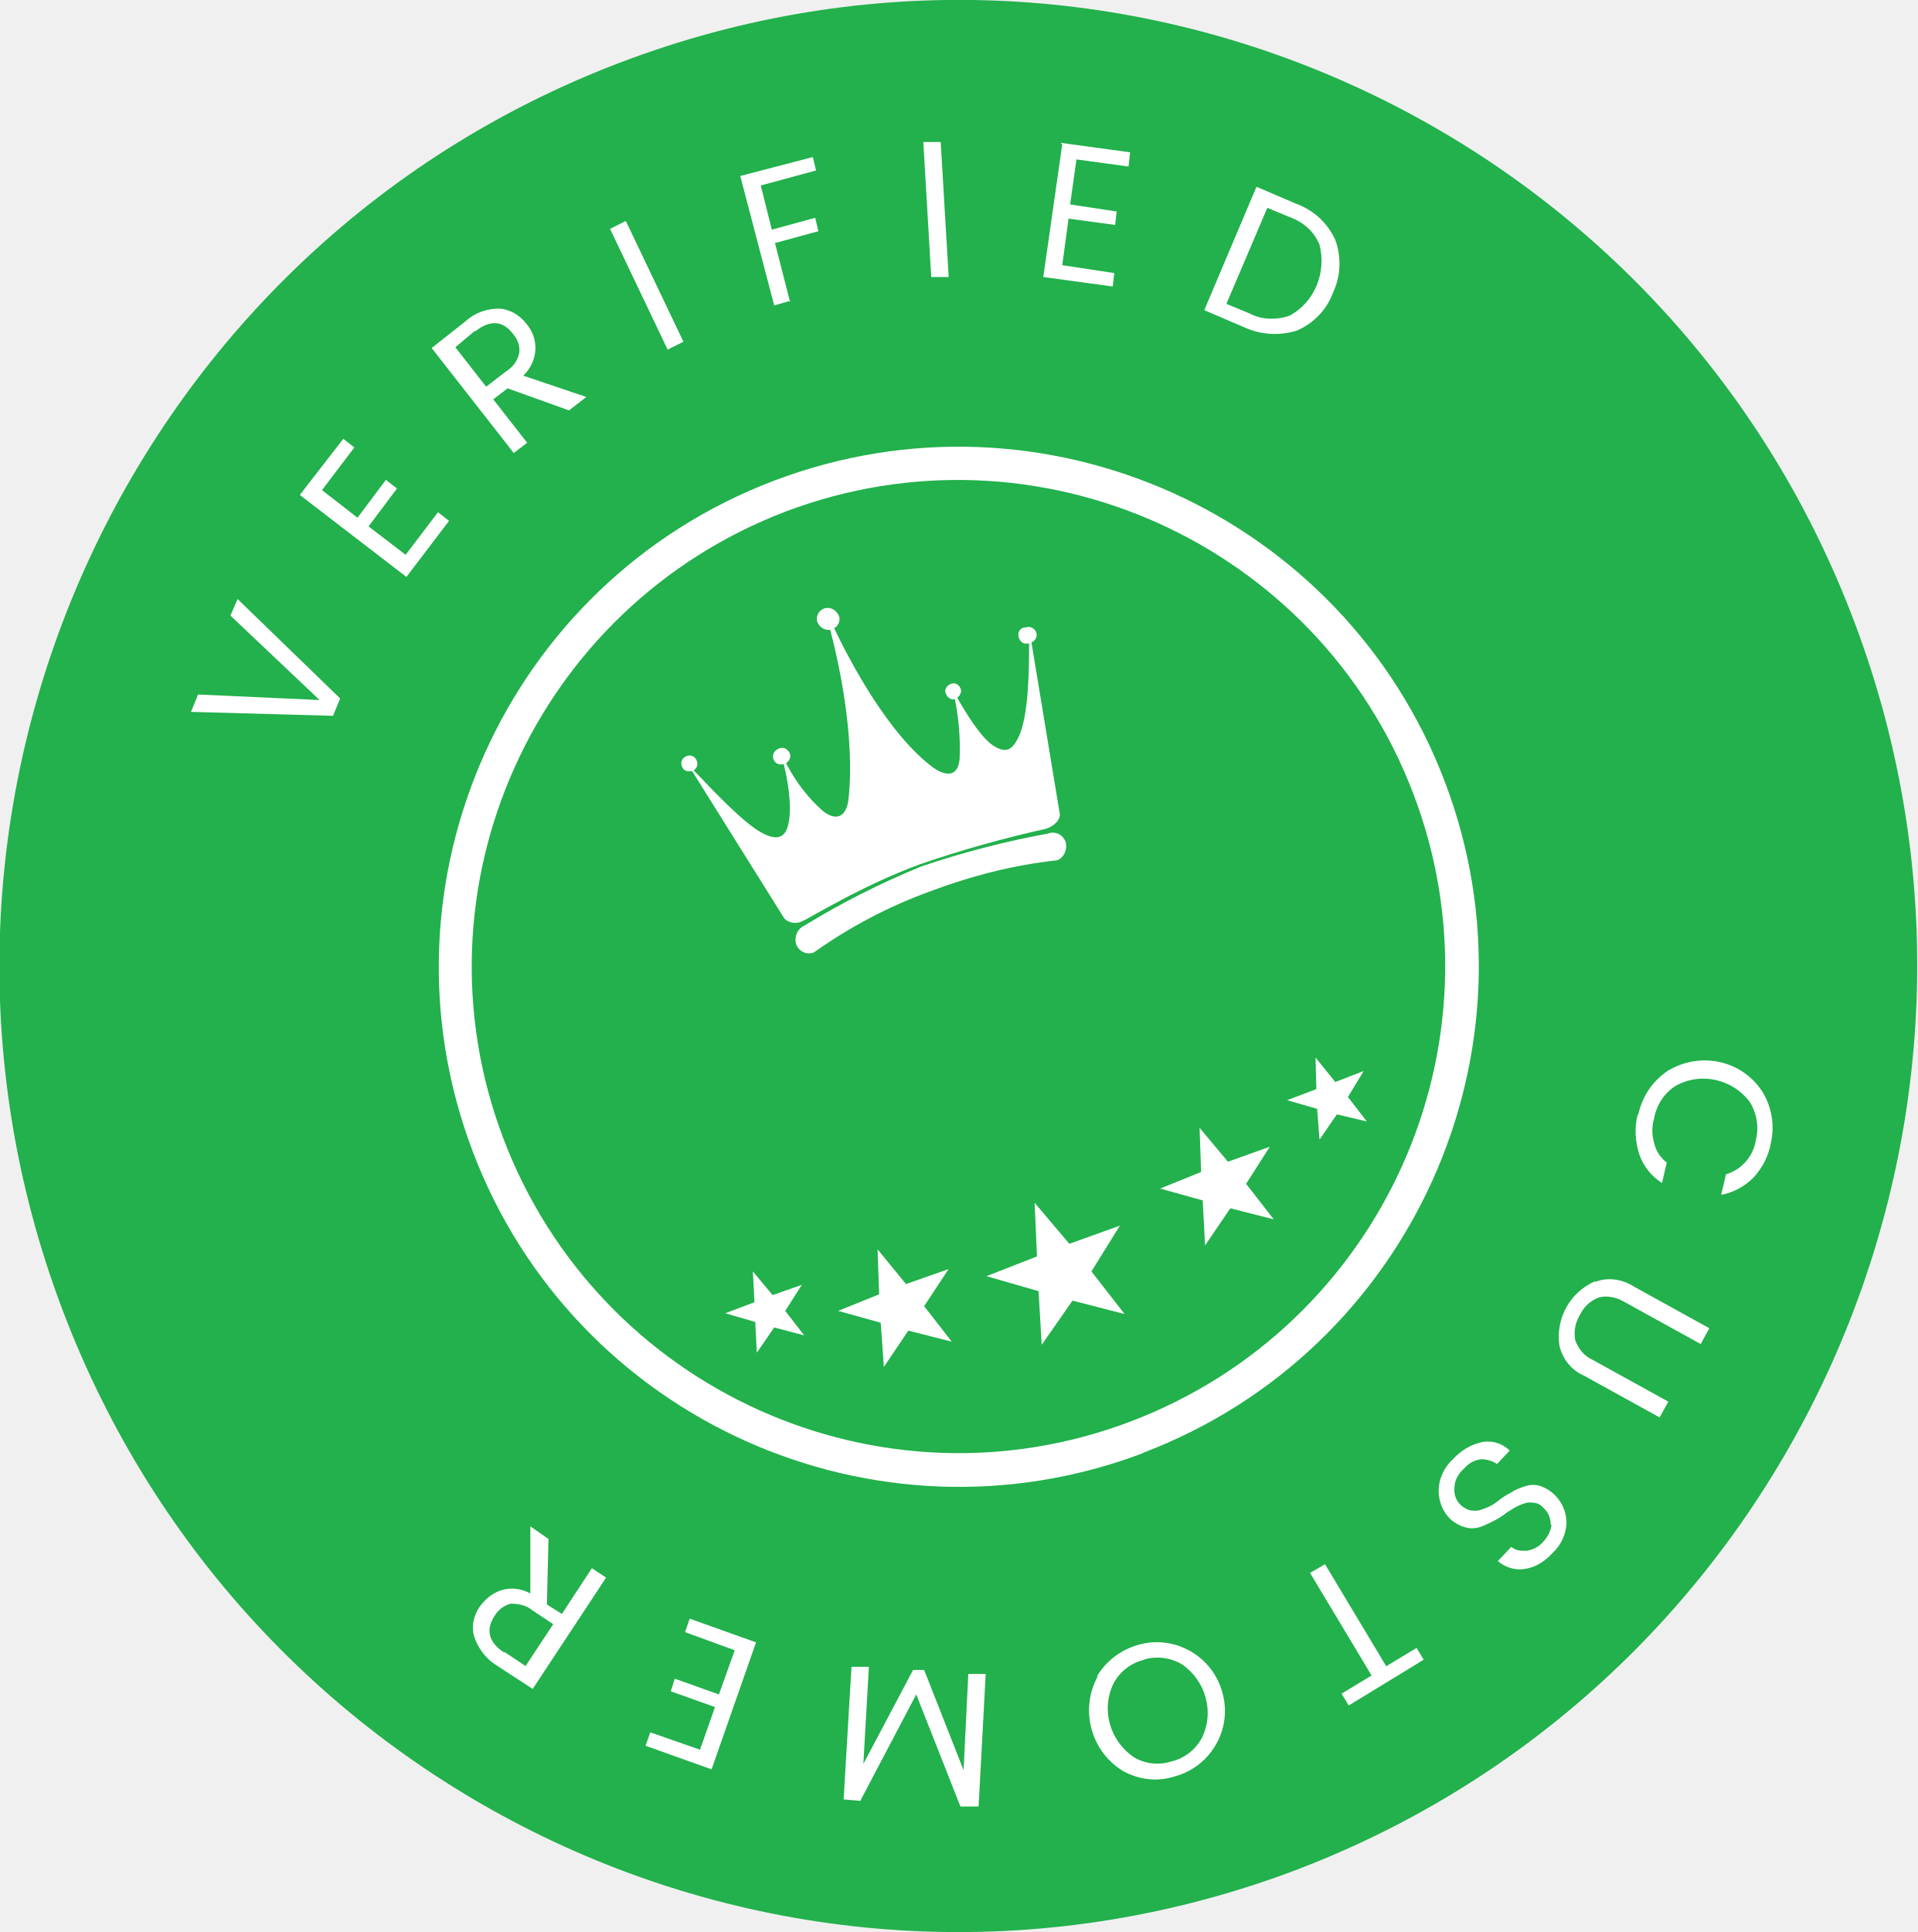
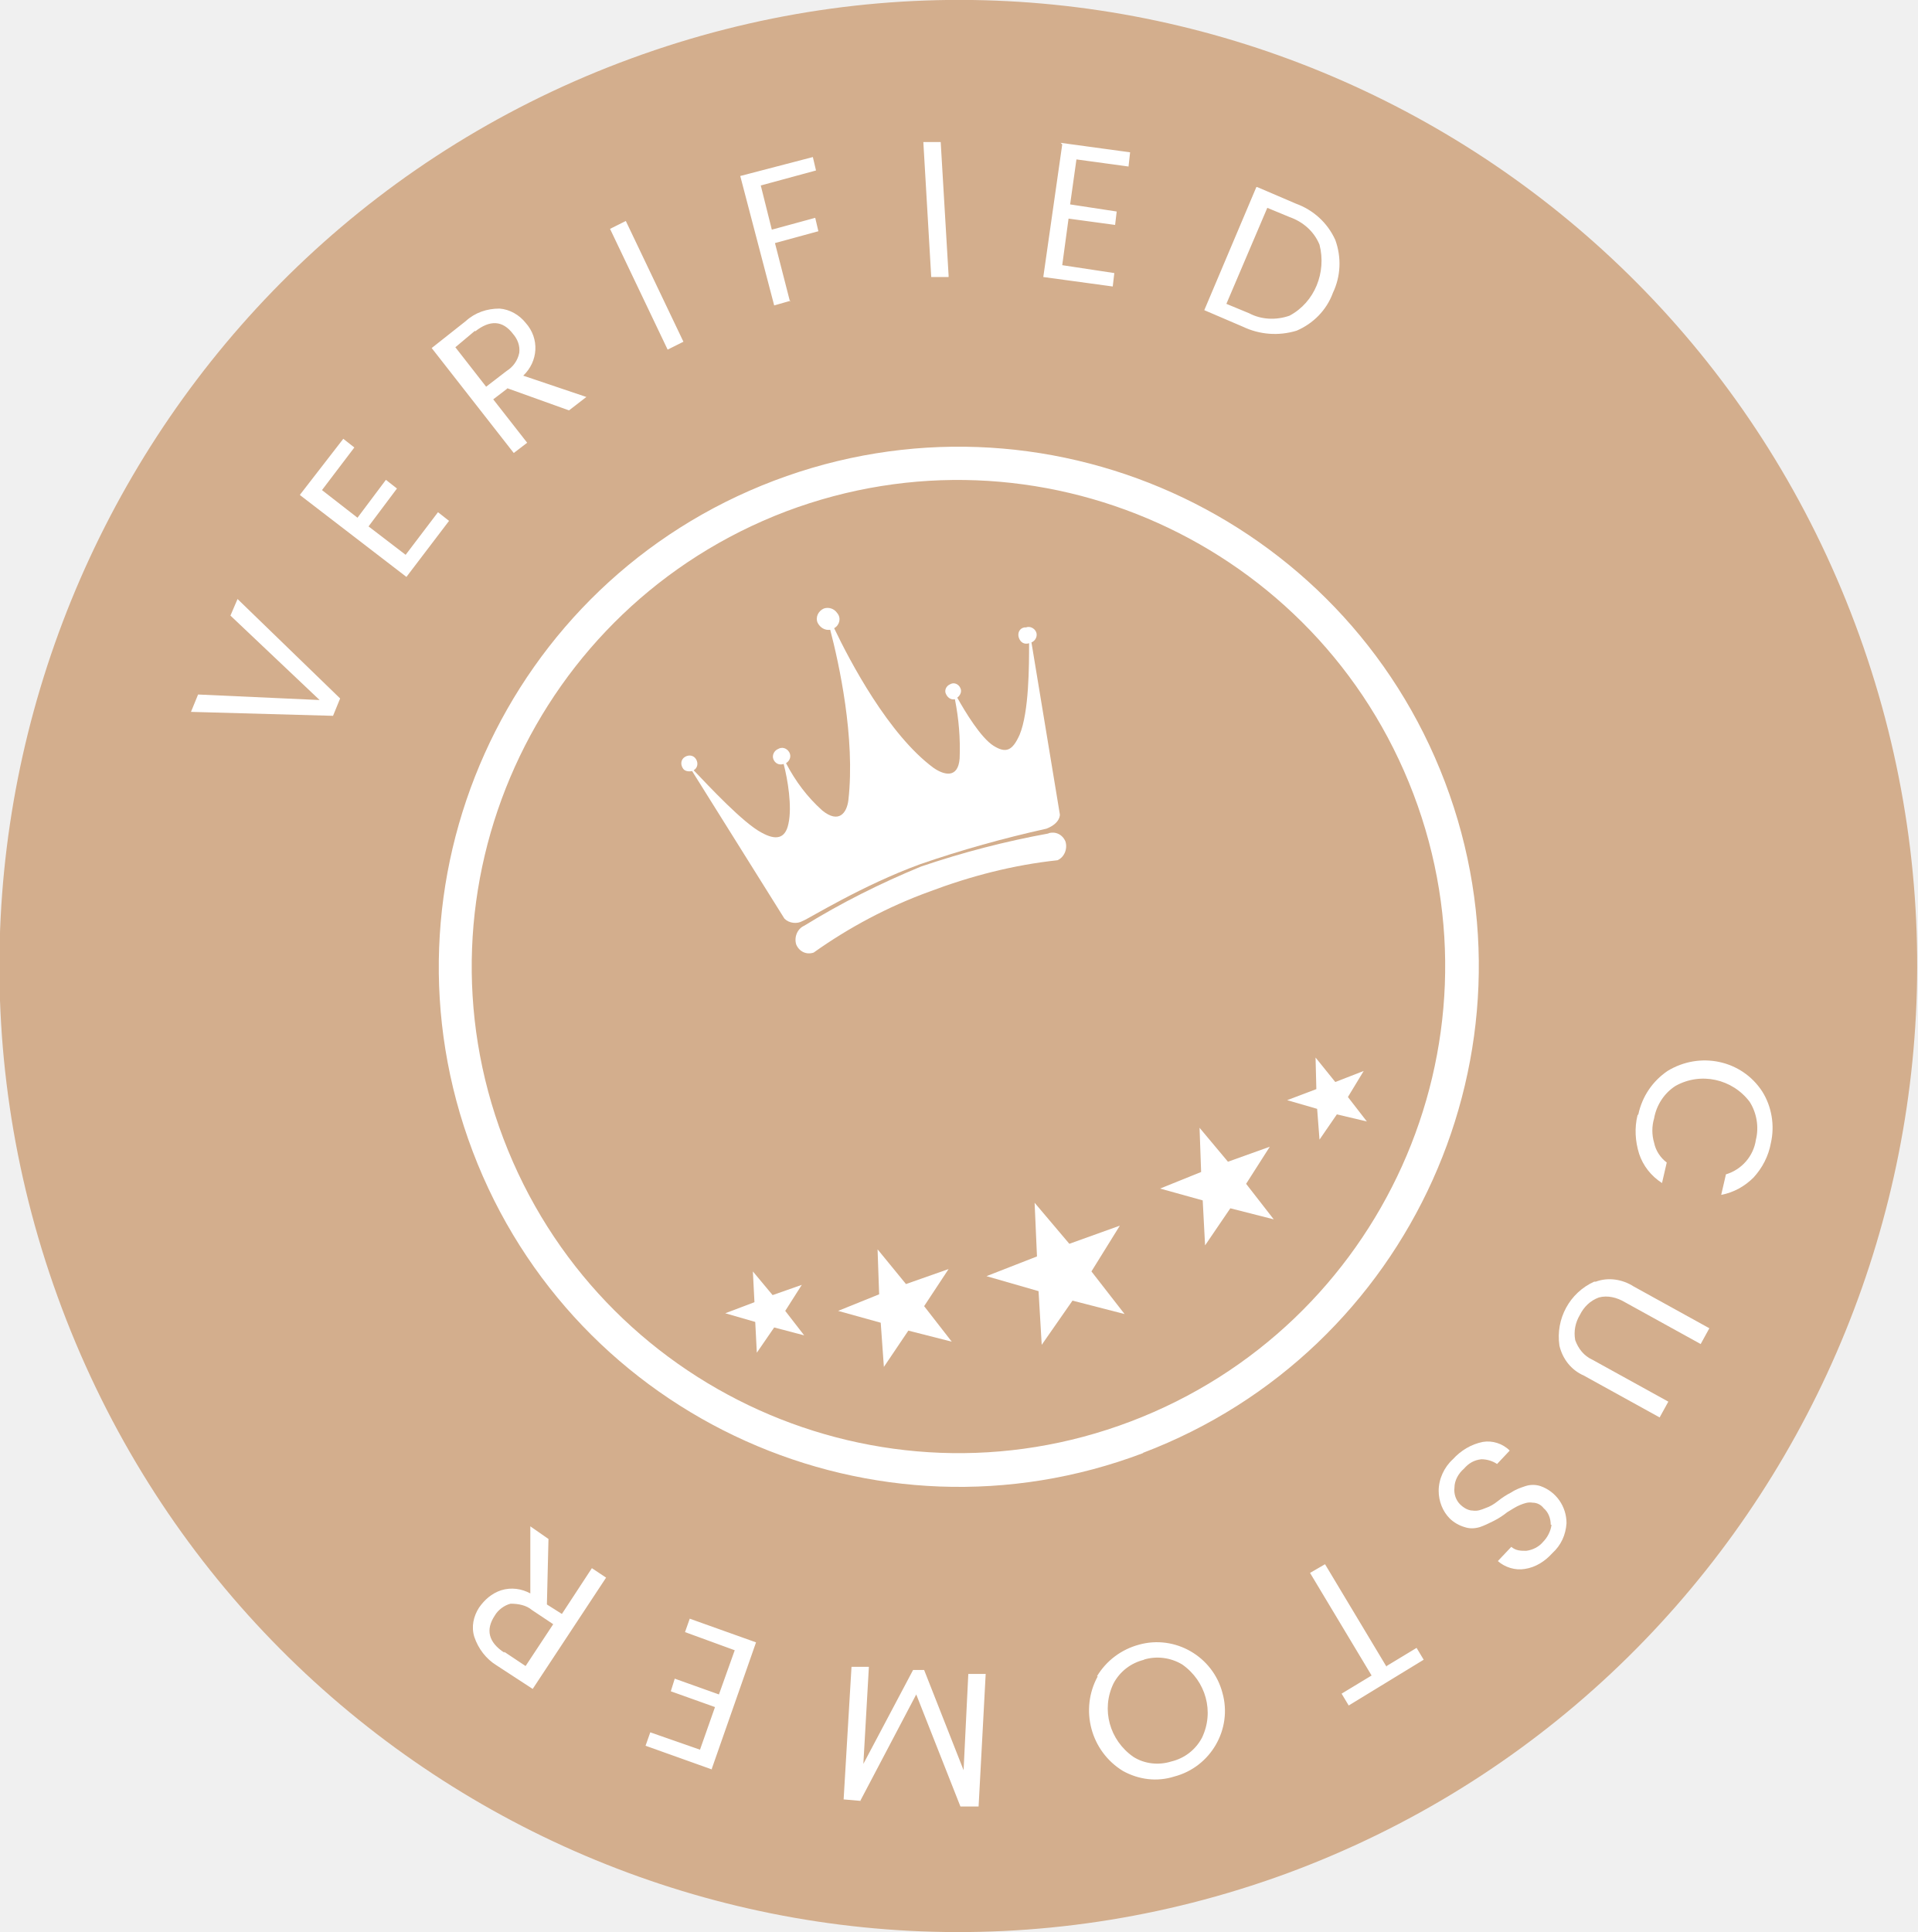
<svg xmlns="http://www.w3.org/2000/svg" id="Verified_Customer_Badge" version="1.1" viewBox="0 0 243 244.8">
  <defs>
-     <style> .st0 { fill: #fff; } .st1 { fill: #22b14c; } </style>
+     <style> .st0 { fill: #fff; } .st1 { fill: #d3ae8d; } </style>
  </defs>
  <path id="Ellipse_4_copy" class="st1" d="M80,7.4c63-23.1,132.7,9.6,155.6,73.1s-9.6,133.7-72.6,156.9c-63.1,23.1-132.7-9.6-155.7-73.1S16.9,30.5,80,7.4Z" />
  <path id="Verified_Customer" class="st0" d="M43.1,88.5l-13-12.6-.9,2.1,11.3,10.7-15.4-.7-.9,2.2,18,.5.9-2.2ZM38.1,62.8l13.4,10.3,5.4-7.1-1.4-1.1-4.1,5.4-4.7-3.6,3.6-4.8-1.4-1.1-3.6,4.8-4.5-3.5,4.1-5.4-1.4-1.1-5.5,7.1ZM64.3,49.2l7.8,2.8,2.2-1.7-8-2.7c1.9-1.8,2.1-4.7.3-6.7-.8-1-2-1.7-3.3-1.8-1.6,0-3.1.5-4.3,1.6l-4.3,3.4,10.4,13.3,1.7-1.3-4.3-5.5,1.7-1.3ZM60.2,42c1.9-1.5,3.5-1.4,4.8.3.6.7.9,1.5.8,2.4-.2,1-.8,1.8-1.6,2.3l-2.6,2-3.9-5,2.5-2.1ZM86.6,43.3l-7.3-15.3-2,1,7.3,15.3,2-1ZM100.1,38.2l-1.9-7.4,5.5-1.5-.4-1.7-5.5,1.5-1.4-5.6,7-1.9-.4-1.7-9.2,2.4,4.3,16.4,2.1-.6ZM120.2,34.9l-1-16.9h-2.2c0,.1,1,17.1,1,17.1h2.2ZM134.6,18.3l-2.4,16.8,8.8,1.2.2-1.7-6.6-1,.8-5.9,5.9.8.2-1.7-5.9-.9.8-5.7,6.6.9.2-1.8-8.8-1.2ZM160.5,26.3l2.9,1.2c1.7.6,3.1,1.8,3.8,3.5.9,3.5-.6,7.3-3.8,9-1.7.6-3.6.5-5.1-.3l-2.9-1.2,5.2-12.2ZM159.2,23.7l-6.6,15.6,4.9,2.1c2.1,1,4.5,1.2,6.8.5,2.1-.9,3.8-2.6,4.6-4.8,1-2.1,1.1-4.5.3-6.7-1-2.2-2.8-3.8-5-4.6l-4.9-2.1Z" />
  <path id="Customer" class="st0" d="M207.5,141.3c-.4,1.6-.3,3.3.2,4.9.5,1.5,1.5,2.8,2.9,3.7l.6-2.6c-.8-.6-1.4-1.5-1.6-2.5-.3-1-.3-2.1,0-3.1.3-1.7,1.3-3.2,2.7-4.1,3.2-1.8,7.2-.9,9.4,2,.9,1.4,1.2,3.2.8,4.8-.3,2.1-1.8,3.8-3.8,4.4l-.6,2.6c1.6-.3,3-1.1,4.1-2.2,1.1-1.2,1.9-2.7,2.2-4.4.5-2.2.1-4.6-1.1-6.5-2.6-4-7.9-5.1-12-2.6-1.9,1.3-3.2,3.2-3.7,5.5h0ZM202,162.4c-3.1,1.4-4.9,4.7-4.4,8.1.4,1.7,1.5,3.1,3.1,3.8l9.6,5.3,1.1-2-9.6-5.3c-1.1-.5-1.8-1.4-2.2-2.5-.2-1.1,0-2.2.6-3.2.5-1,1.3-1.8,2.4-2.2,1.1-.3,2.3,0,3.3.6l9.6,5.3,1.1-2-9.6-5.3c-1.4-.9-3.2-1.2-4.8-.6h0ZM196.6,193.2c-.1.8-.5,1.6-1.1,2.2-.5.6-1.3,1-2.1,1.1-.7,0-1.3,0-1.9-.5l-1.7,1.8c.9.8,2.2,1.2,3.4,1,1.4-.2,2.6-1,3.5-2,1.1-1,1.7-2.3,1.8-3.8,0-2.1-1.3-4-3.3-4.7-.6-.2-1.3-.2-1.9,0-.6.2-1.2.4-1.8.8-.6.3-1.2.7-1.7,1.1-.5.4-1,.7-1.6.9-.5.2-1,.4-1.6.3-.6,0-1.2-.4-1.6-.8-.5-.5-.8-1.3-.7-2.1,0-.9.5-1.8,1.2-2.4.6-.7,1.3-1.1,2.2-1.2.7,0,1.4.2,2,.6l1.6-1.7c-.9-.9-2.2-1.3-3.4-1.1-1.5.3-2.8,1.1-3.8,2.2-1.1,1-1.8,2.5-1.8,4,0,1.3.5,2.6,1.4,3.5.5.5,1.2.9,1.9,1.1.6.2,1.2.2,1.9,0,.6-.2,1.2-.5,1.8-.8.6-.3,1.2-.7,1.7-1.1.5-.3,1.1-.7,1.6-.9.5-.2,1-.4,1.6-.3.6,0,1.1.3,1.4.7.6.5.9,1.3.9,2.1h0ZM175.7,211.2l-7.8-13-1.9,1.1,7.8,13-3.8,2.3.9,1.5,9.5-5.8-.9-1.5-3.8,2.3ZM144.9,210.3c1.6-.5,3.4-.3,4.9.6,3,2.1,4.1,6,2.5,9.3-.8,1.5-2.2,2.6-3.9,3-1.6.5-3.4.3-4.8-.6-3-2.1-4.1-6-2.5-9.3.8-1.5,2.2-2.6,3.9-3h0ZM139.1,212.4c-2.3,4.2-.9,9.5,3.2,12,2,1.1,4.3,1.4,6.5.7,4.6-1.2,7.4-6,6.1-10.6-1.2-4.6-6-7.4-10.6-6.1-2.2.6-4.1,2-5.3,4h0ZM109,228.2l7.1-13.5,5.6,14.2h2.3c0,.1.9-16.8.9-16.8h-2.2c0-.1-.6,12.2-.6,12.2l-5-12.7h-1.4c0,0-6.3,11.9-6.3,11.9l.7-12.3h-2.2c0-.1-1,16.8-1,16.8l2.3.2ZM90.2,224.1l5.6-16-8.4-3-.6,1.7,6.3,2.3-2,5.6-5.6-2-.5,1.6,5.6,2-1.9,5.4-6.3-2.2-.6,1.7,8.4,3ZM69.3,203.3l.2-8.3-2.3-1.6v8.5c-1.1-.6-2.4-.8-3.7-.4-1.2.4-2.1,1.2-2.8,2.2-.7,1.1-1,2.4-.6,3.7.5,1.5,1.5,2.8,2.8,3.6l4.6,3,9.3-14.1-1.8-1.2-3.8,5.8-1.9-1.2ZM63.9,209.4c-2-1.3-2.4-2.9-1.2-4.7.4-.7,1.2-1.3,2-1.5,1,0,2,.2,2.7.8l2.7,1.8-3.5,5.3-2.7-1.8Z" />
  <polygon class="st0" points="131.1 152.4 135.5 157.6 141.9 155.3 138.3 161.1 142.5 166.5 135.9 164.8 132 170.4 131.6 163.6 125 161.7 131.4 159.2 131.1 152.4" />
  <polygon class="st0" points="152 142.9 155.6 147.2 160.9 145.3 157.9 150 161.4 154.5 155.9 153.1 152.7 157.8 152.4 152.1 147 150.6 152.2 148.5 152 142.9" />
  <polygon class="st0" points="166.7 134 169.2 137.1 172.8 135.7 170.8 139 173.2 142.1 169.4 141.2 167.2 144.4 166.9 140.5 163.1 139.4 166.8 138 166.7 134" />
  <polygon class="st0" points="95.4 161.1 97.9 164.1 101.6 162.8 99.5 166.1 101.9 169.2 98.1 168.2 95.9 171.4 95.7 167.5 91.9 166.4 95.6 165 95.4 161.1" />
  <polygon class="st0" points="111.2 158.3 114.8 162.7 120.2 160.8 117.1 165.5 120.6 170 115.1 168.6 112 173.2 111.6 167.6 106.2 166.1 111.4 164 111.2 158.3" />
  <path class="st0" d="M129.8,79.5c-.6.1-.9.7-.7,1.3s.7.9,1.3.7h0c0,2.8,0,8.7-1.2,11.6-.9,2-1.7,2.4-3.3,1.4s-3.6-4.3-4.6-6.1c.4-.3.6-.8.4-1.2-.2-.5-.8-.8-1.3-.5-.5.2-.8.8-.5,1.3.2.4.6.7,1.1.6.5,2.5.7,5,.6,7.5-.2,2.6-2,2.1-3.3,1.2-5.7-4.2-10.6-13.5-12.6-17.7.7-.4.9-1.3.4-1.9-.4-.6-1.1-.8-1.7-.6-.7.3-1.1,1.1-.8,1.8.3.6.9,1,1.6.9,1.1,4.2,3.2,13.7,2.3,21.6-.2,1.6-1.2,3-3.3,1.3-1.9-1.7-3.4-3.7-4.6-6,.5-.3.7-.9.4-1.4-.3-.5-.9-.7-1.4-.4h0c-.5.2-.8.8-.6,1.3,0,0,0,0,0,0,.2.5.7.8,1.3.6.5,1.9,1.1,5.4.6,7.6-.4,1.9-1.6,2.1-3.4,1.1-2.3-1.2-6.6-5.8-8.6-7.9.5-.3.6-.9.3-1.4-.3-.5-.9-.6-1.4-.3-.5.3-.6.9-.3,1.4.2.4.7.5,1.2.4l11.7,18.7c.6.6,1.6.7,2.3.3.8-.3,7.5-4.5,14.9-7.2,5.2-1.8,10.6-3.3,16-4.5,1.8-.7,1.7-1.8,1.7-1.8l-3.6-21.8c.5-.2.8-.8.6-1.3,0,0,0,0,0,0-.2-.5-.8-.8-1.3-.6,0,0,0,0,0,0" />
  <path class="st0" d="M132.9,105.6c-5.5,1-10.9,2.4-16.2,4.2-5.1,2.1-10.1,4.6-14.8,7.5-.9.4-1.3,1.5-1,2.4.4.9,1.3,1.3,2.2,1,4.5-3.2,9.4-5.8,14.6-7.7,5.3-2,10.7-3.4,16.3-4,.9-.4,1.3-1.5,1-2.4-.4-.9-1.3-1.3-2.2-1" />
  <path class="st0" d="M144.9,184.1c-34,12.9-72.1-4.2-85-38.2-12.9-34,4.2-72.1,38.2-85s72.1,4.2,85,38.2c0,0,0,0,0,0,12.9,34-4.3,72.1-38.3,85M99.6,64.8c-31.8,12.1-47.9,47.7-35.8,79.5,12.1,31.8,47.7,47.9,79.5,35.8s47.9-47.7,35.8-79.5c0,0,0,0,0,0-12.1-31.8-47.7-47.8-79.5-35.8" />
</svg>
